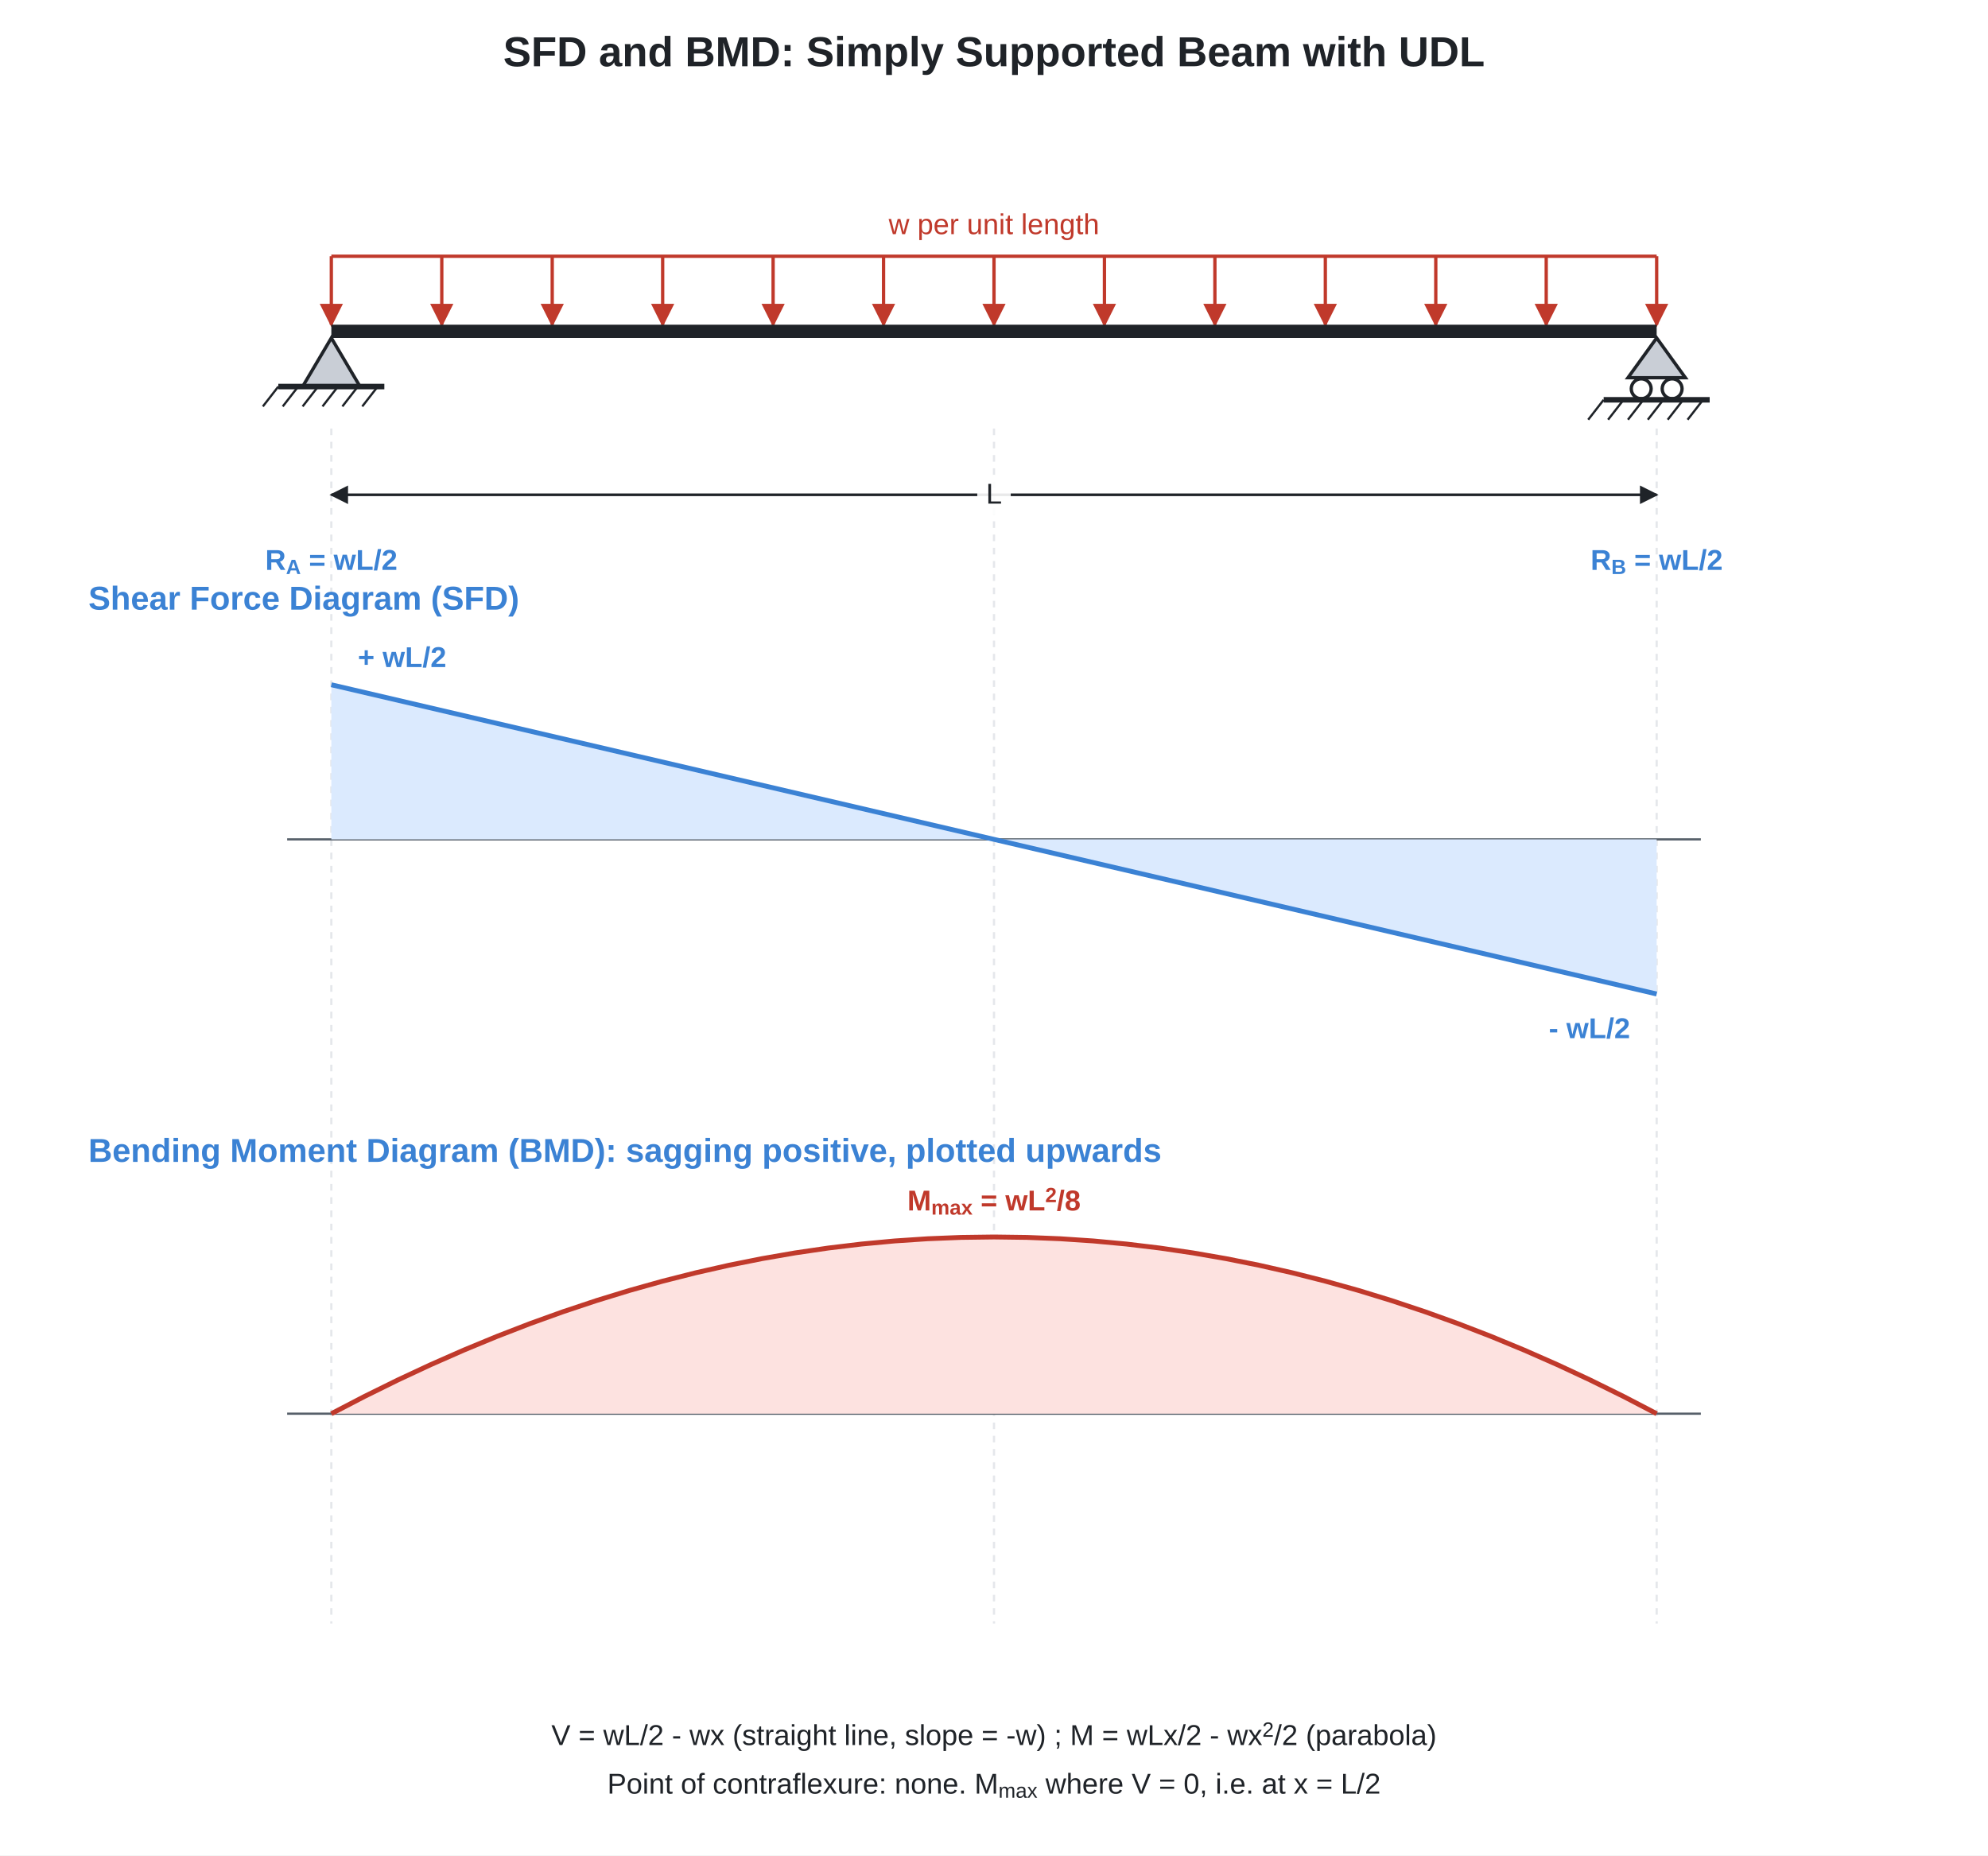
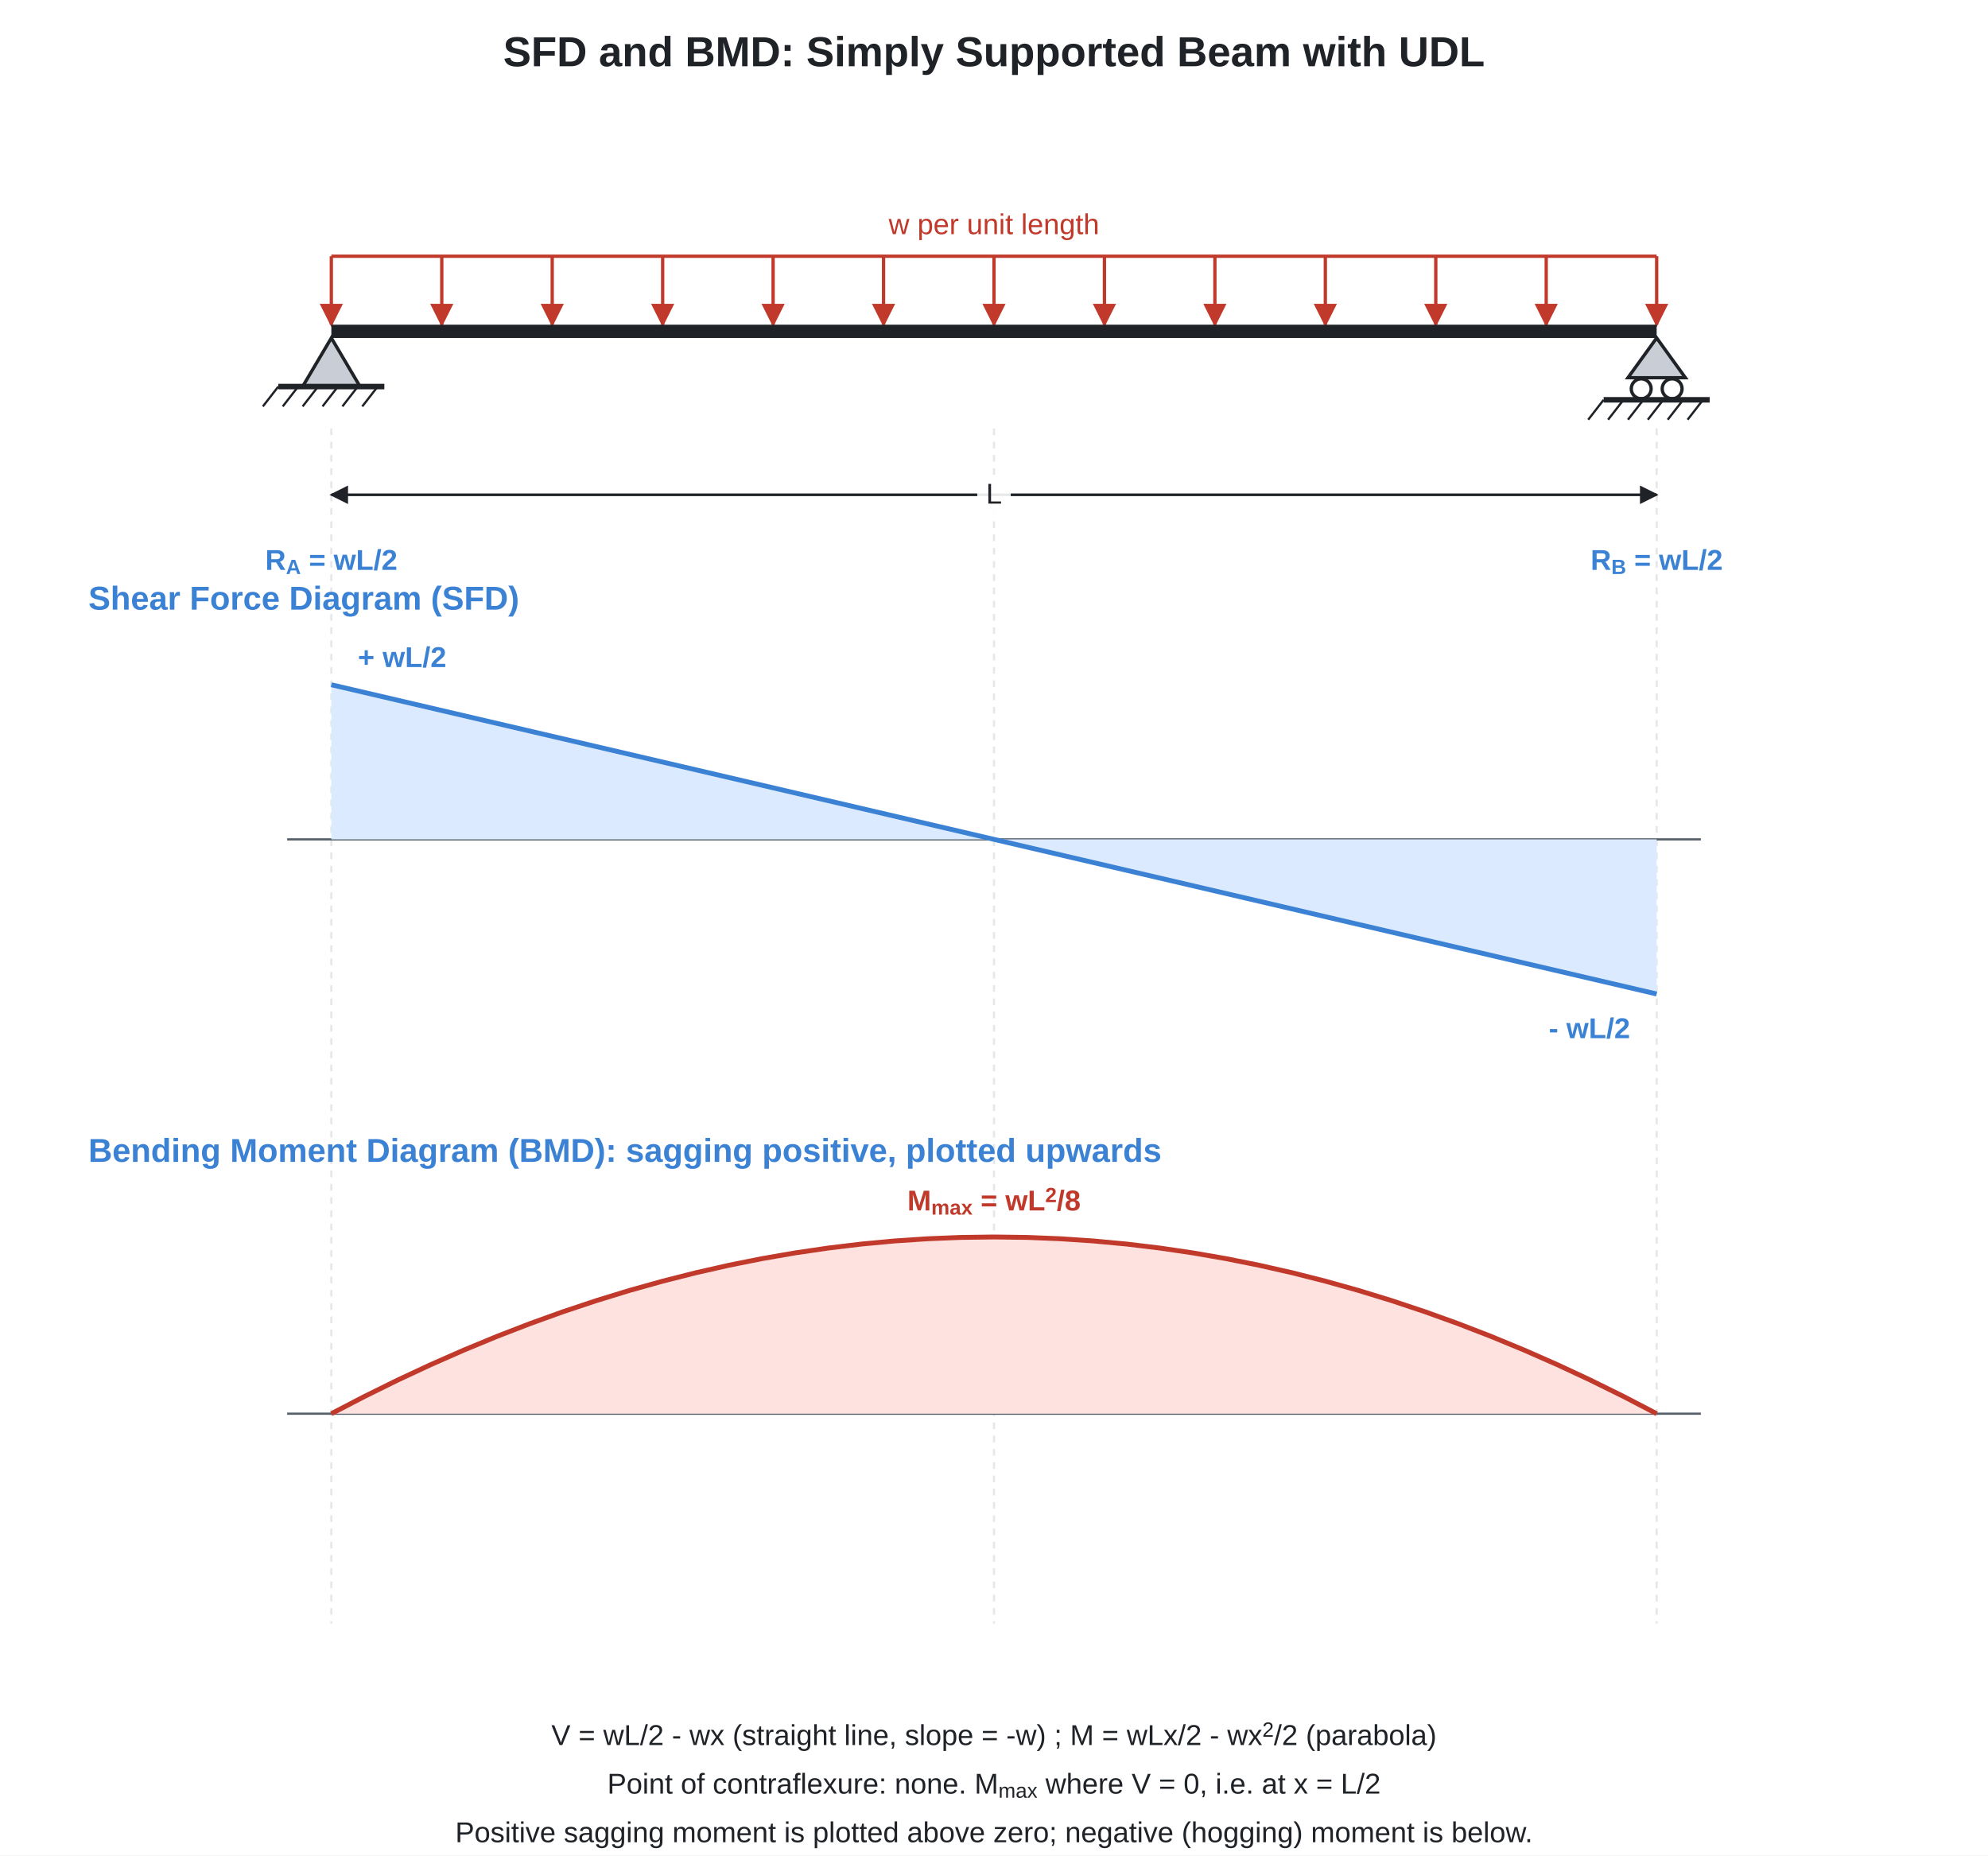
<svg xmlns="http://www.w3.org/2000/svg" width="900" height="840" viewBox="0 0 900 840" font-family="Arial, Helvetica, sans-serif">
  <defs>
    <marker id="ae-ink" viewBox="0 0 10 10" refX="9" refY="5" markerWidth="7" markerHeight="7" orient="auto">
      <path d="M0,0 L10,5 L0,10 z" fill="#1f2328" />
    </marker>
    <marker id="as-ink" viewBox="0 0 10 10" refX="1" refY="5" markerWidth="7" markerHeight="7" orient="auto">
      <path d="M10,0 L0,5 L10,10 z" fill="#1f2328" />
    </marker>
    <marker id="ae-blue" viewBox="0 0 10 10" refX="9" refY="5" markerWidth="7" markerHeight="7" orient="auto">
      <path d="M0,0 L10,5 L0,10 z" fill="#3b82d4" />
    </marker>
    <marker id="as-blue" viewBox="0 0 10 10" refX="1" refY="5" markerWidth="7" markerHeight="7" orient="auto">
      <path d="M10,0 L0,5 L10,10 z" fill="#3b82d4" />
    </marker>
    <marker id="ae-red" viewBox="0 0 10 10" refX="9" refY="5" markerWidth="7" markerHeight="7" orient="auto">
      <path d="M0,0 L10,5 L0,10 z" fill="#c0392b" />
    </marker>
    <marker id="as-red" viewBox="0 0 10 10" refX="1" refY="5" markerWidth="7" markerHeight="7" orient="auto">
      <path d="M10,0 L0,5 L10,10 z" fill="#c0392b" />
    </marker>
    <marker id="ae-grey" viewBox="0 0 10 10" refX="9" refY="5" markerWidth="7" markerHeight="7" orient="auto">
      <path d="M0,0 L10,5 L0,10 z" fill="#57606a" />
    </marker>
    <marker id="as-grey" viewBox="0 0 10 10" refX="1" refY="5" markerWidth="7" markerHeight="7" orient="auto">
      <path d="M10,0 L0,5 L10,10 z" fill="#57606a" />
    </marker>
    <marker id="ae-green" viewBox="0 0 10 10" refX="9" refY="5" markerWidth="7" markerHeight="7" orient="auto">
      <path d="M0,0 L10,5 L0,10 z" fill="#2e8b57" />
    </marker>
    <marker id="as-green" viewBox="0 0 10 10" refX="1" refY="5" markerWidth="7" markerHeight="7" orient="auto">
      <path d="M10,0 L0,5 L10,10 z" fill="#2e8b57" />
    </marker>
    <marker id="ae-orange" viewBox="0 0 10 10" refX="9" refY="5" markerWidth="7" markerHeight="7" orient="auto">
      <path d="M0,0 L10,5 L0,10 z" fill="#d98a1f" />
    </marker>
    <marker id="as-orange" viewBox="0 0 10 10" refX="1" refY="5" markerWidth="7" markerHeight="7" orient="auto">
      <path d="M10,0 L0,5 L10,10 z" fill="#d98a1f" />
    </marker>
    <marker id="ae-purple" viewBox="0 0 10 10" refX="9" refY="5" markerWidth="7" markerHeight="7" orient="auto">
      <path d="M0,0 L10,5 L0,10 z" fill="#7c5cd8" />
    </marker>
    <marker id="as-purple" viewBox="0 0 10 10" refX="1" refY="5" markerWidth="7" markerHeight="7" orient="auto">
      <path d="M10,0 L0,5 L10,10 z" fill="#7c5cd8" />
    </marker>
  </defs>
  <rect width="900" height="840" fill="#ffffff" />
  <text x="450" y="30" font-size="19" fill="#1f2328" text-anchor="middle" font-weight="bold">SFD and BMD: Simply Supported Beam with UDL</text>
  <line x1="150" y1="194" x2="150" y2="735" stroke="#e5e7eb" stroke-width="1" stroke-dasharray="3 3" />
  <line x1="450" y1="194" x2="450" y2="735" stroke="#e5e7eb" stroke-width="1" stroke-dasharray="3 3" />
  <line x1="750" y1="194" x2="750" y2="735" stroke="#e5e7eb" stroke-width="1" stroke-dasharray="3 3" />
  <line x1="150" y1="116" x2="750" y2="116" stroke="#c0392b" stroke-width="1.5" />
  <line x1="150" y1="116" x2="150" y2="147" stroke="#c0392b" stroke-width="1.5" marker-end="url(#ae-red)" />
  <line x1="200" y1="116" x2="200" y2="147" stroke="#c0392b" stroke-width="1.5" marker-end="url(#ae-red)" />
  <line x1="250" y1="116" x2="250" y2="147" stroke="#c0392b" stroke-width="1.5" marker-end="url(#ae-red)" />
  <line x1="300" y1="116" x2="300" y2="147" stroke="#c0392b" stroke-width="1.5" marker-end="url(#ae-red)" />
  <line x1="350" y1="116" x2="350" y2="147" stroke="#c0392b" stroke-width="1.5" marker-end="url(#ae-red)" />
  <line x1="400" y1="116" x2="400" y2="147" stroke="#c0392b" stroke-width="1.5" marker-end="url(#ae-red)" />
  <line x1="450" y1="116" x2="450" y2="147" stroke="#c0392b" stroke-width="1.5" marker-end="url(#ae-red)" />
  <line x1="500" y1="116" x2="500" y2="147" stroke="#c0392b" stroke-width="1.5" marker-end="url(#ae-red)" />
  <line x1="550" y1="116" x2="550" y2="147" stroke="#c0392b" stroke-width="1.5" marker-end="url(#ae-red)" />
  <line x1="600" y1="116" x2="600" y2="147" stroke="#c0392b" stroke-width="1.5" marker-end="url(#ae-red)" />
  <line x1="650" y1="116" x2="650" y2="147" stroke="#c0392b" stroke-width="1.5" marker-end="url(#ae-red)" />
  <line x1="700" y1="116" x2="700" y2="147" stroke="#c0392b" stroke-width="1.5" marker-end="url(#ae-red)" />
  <line x1="750" y1="116" x2="750" y2="147" stroke="#c0392b" stroke-width="1.5" marker-end="url(#ae-red)" />
  <line x1="150" y1="150" x2="750" y2="150" stroke="#1f2328" stroke-width="6" />
  <path d="M150,153 l-13,22 h26 z" fill="#c9ced6" stroke="#1f2328" stroke-width="1.5" />
  <line x1="126" y1="175" x2="174" y2="175" stroke="#1f2328" stroke-width="2.5" />
  <line x1="126" y1="175" x2="119" y2="184" stroke="#1f2328" stroke-width="1" />
  <line x1="135" y1="175" x2="128" y2="184" stroke="#1f2328" stroke-width="1" />
  <line x1="144" y1="175" x2="137" y2="184" stroke="#1f2328" stroke-width="1" />
  <line x1="153" y1="175" x2="146" y2="184" stroke="#1f2328" stroke-width="1" />
  <line x1="162" y1="175" x2="155" y2="184" stroke="#1f2328" stroke-width="1" />
  <line x1="171" y1="175" x2="164" y2="184" stroke="#1f2328" stroke-width="1" />
  <path d="M750,153 l-13,18 h26 z" fill="#c9ced6" stroke="#1f2328" stroke-width="1.5" />
  <circle cx="743" cy="176" r="4.5" fill="#ffffff" stroke="#1f2328" stroke-width="1.5" />
  <circle cx="757" cy="176" r="4.5" fill="#ffffff" stroke="#1f2328" stroke-width="1.5" />
  <line x1="726" y1="181" x2="774" y2="181" stroke="#1f2328" stroke-width="2.5" />
  <line x1="726" y1="181" x2="719" y2="190" stroke="#1f2328" stroke-width="1" />
  <line x1="735" y1="181" x2="728" y2="190" stroke="#1f2328" stroke-width="1" />
  <line x1="744" y1="181" x2="737" y2="190" stroke="#1f2328" stroke-width="1" />
  <line x1="753" y1="181" x2="746" y2="190" stroke="#1f2328" stroke-width="1" />
  <line x1="762" y1="181" x2="755" y2="190" stroke="#1f2328" stroke-width="1" />
  <line x1="771" y1="181" x2="764" y2="190" stroke="#1f2328" stroke-width="1" />
  <text x="450" y="106" font-size="13" fill="#c0392b" text-anchor="middle">w per unit length</text>
  <text x="150" y="258" font-size="13" fill="#3b82d4" text-anchor="middle" font-weight="bold">R<tspan baseline-shift="sub" font-size="72%">A</tspan> = wL/2</text>
  <text x="750" y="258" font-size="13" fill="#3b82d4" text-anchor="middle" font-weight="bold">R<tspan baseline-shift="sub" font-size="72%">B</tspan> = wL/2</text>
  <line x1="150" y1="224" x2="750" y2="224" stroke="#1f2328" stroke-width="1.2" marker-end="url(#ae-ink)" marker-start="url(#as-ink)" />
  <rect x="442.425" y="215" width="15.15" height="18" fill="#ffffff" opacity="0.9" />
  <text x="450" y="228" font-size="13" fill="#1f2328" text-anchor="middle">L</text>
  <text x="40" y="276" font-size="15" fill="#3b82d4" text-anchor="start" font-weight="bold">Shear Force Diagram (SFD)</text>
  <line x1="130" y1="380" x2="770" y2="380" stroke="#57606a" stroke-width="1" />
  <polygon points="150,380 150,310 750,450 750,380" fill="#dbeafe" stroke="none" stroke-width="1.5" stroke-linejoin="round" />
  <polyline points="150,310 750,450" fill="none" stroke="#3b82d4" stroke-width="2.2" stroke-linejoin="round" />
  <text x="40" y="526" font-size="15" fill="#3b82d4" text-anchor="start" font-weight="bold">Bending Moment Diagram (BMD): sagging positive, plotted upwards</text>
  <line x1="130" y1="640" x2="770" y2="640" stroke="#57606a" stroke-width="1" />
  <polygon points="150,640 150,640 165,632.2 180,624.8 195,617.8 210,611.2 225,605 240,599.2 255,593.8 270,588.8 285,584.2 300,580 315,576.2 330,572.8 345,569.8 360,567.2 375,565 390,563.2 405,561.8 420,560.8 435,560.2 450,560 465,560.2 480,560.8 495,561.8 510,563.2 525,565 540,567.2 555,569.8 570,572.8 585,576.2 600,580 615,584.2 630,588.8 645,593.8 660,599.2 675,605 690,611.2 705,617.8 720,624.8 735,632.2 750,640 750,640" fill="#fde2e0" stroke="none" stroke-width="1.5" stroke-linejoin="round" />
  <polyline points="150,640 165,632.2 180,624.8 195,617.8 210,611.2 225,605 240,599.2 255,593.8 270,588.8 285,584.2 300,580 315,576.2 330,572.8 345,569.8 360,567.2 375,565 390,563.2 405,561.8 420,560.8 435,560.2 450,560 465,560.2 480,560.8 495,561.8 510,563.2 525,565 540,567.2 555,569.8 570,572.8 585,576.2 600,580 615,584.2 630,588.8 645,593.8 660,599.2 675,605 690,611.2 705,617.8 720,624.8 735,632.2 750,640" fill="none" stroke="#c0392b" stroke-width="2.2" stroke-linejoin="round" />
  <text x="162" y="302" font-size="13" fill="#3b82d4" text-anchor="start" font-weight="bold">+ wL/2</text>
  <text x="738" y="470" font-size="13" fill="#3b82d4" text-anchor="end" font-weight="bold">- wL/2</text>
  <text x="450" y="548" font-size="13" fill="#c0392b" text-anchor="middle" font-weight="bold">M<tspan baseline-shift="sub" font-size="72%">max</tspan> = wL<tspan baseline-shift="super" font-size="72%">2</tspan>/8</text>
  <text x="450" y="790" font-size="13" fill="#1f2328" text-anchor="middle">V = wL/2 - wx (straight line, slope = -w)   ;   M = wLx/2 - wx<tspan baseline-shift="super" font-size="72%">2</tspan>/2 (parabola)</text>
  <text x="450" y="812" font-size="13" fill="#1f2328" text-anchor="middle">Point of contraflexure: none. M<tspan baseline-shift="sub" font-size="72%">max</tspan> where V = 0, i.e. at x = L/2</text>
+   <text x="450" y="834" font-size="13" fill="#1f2328" text-anchor="middle">Positive sagging moment is plotted above zero; negative (hogging) moment is below.</text>
</svg>
